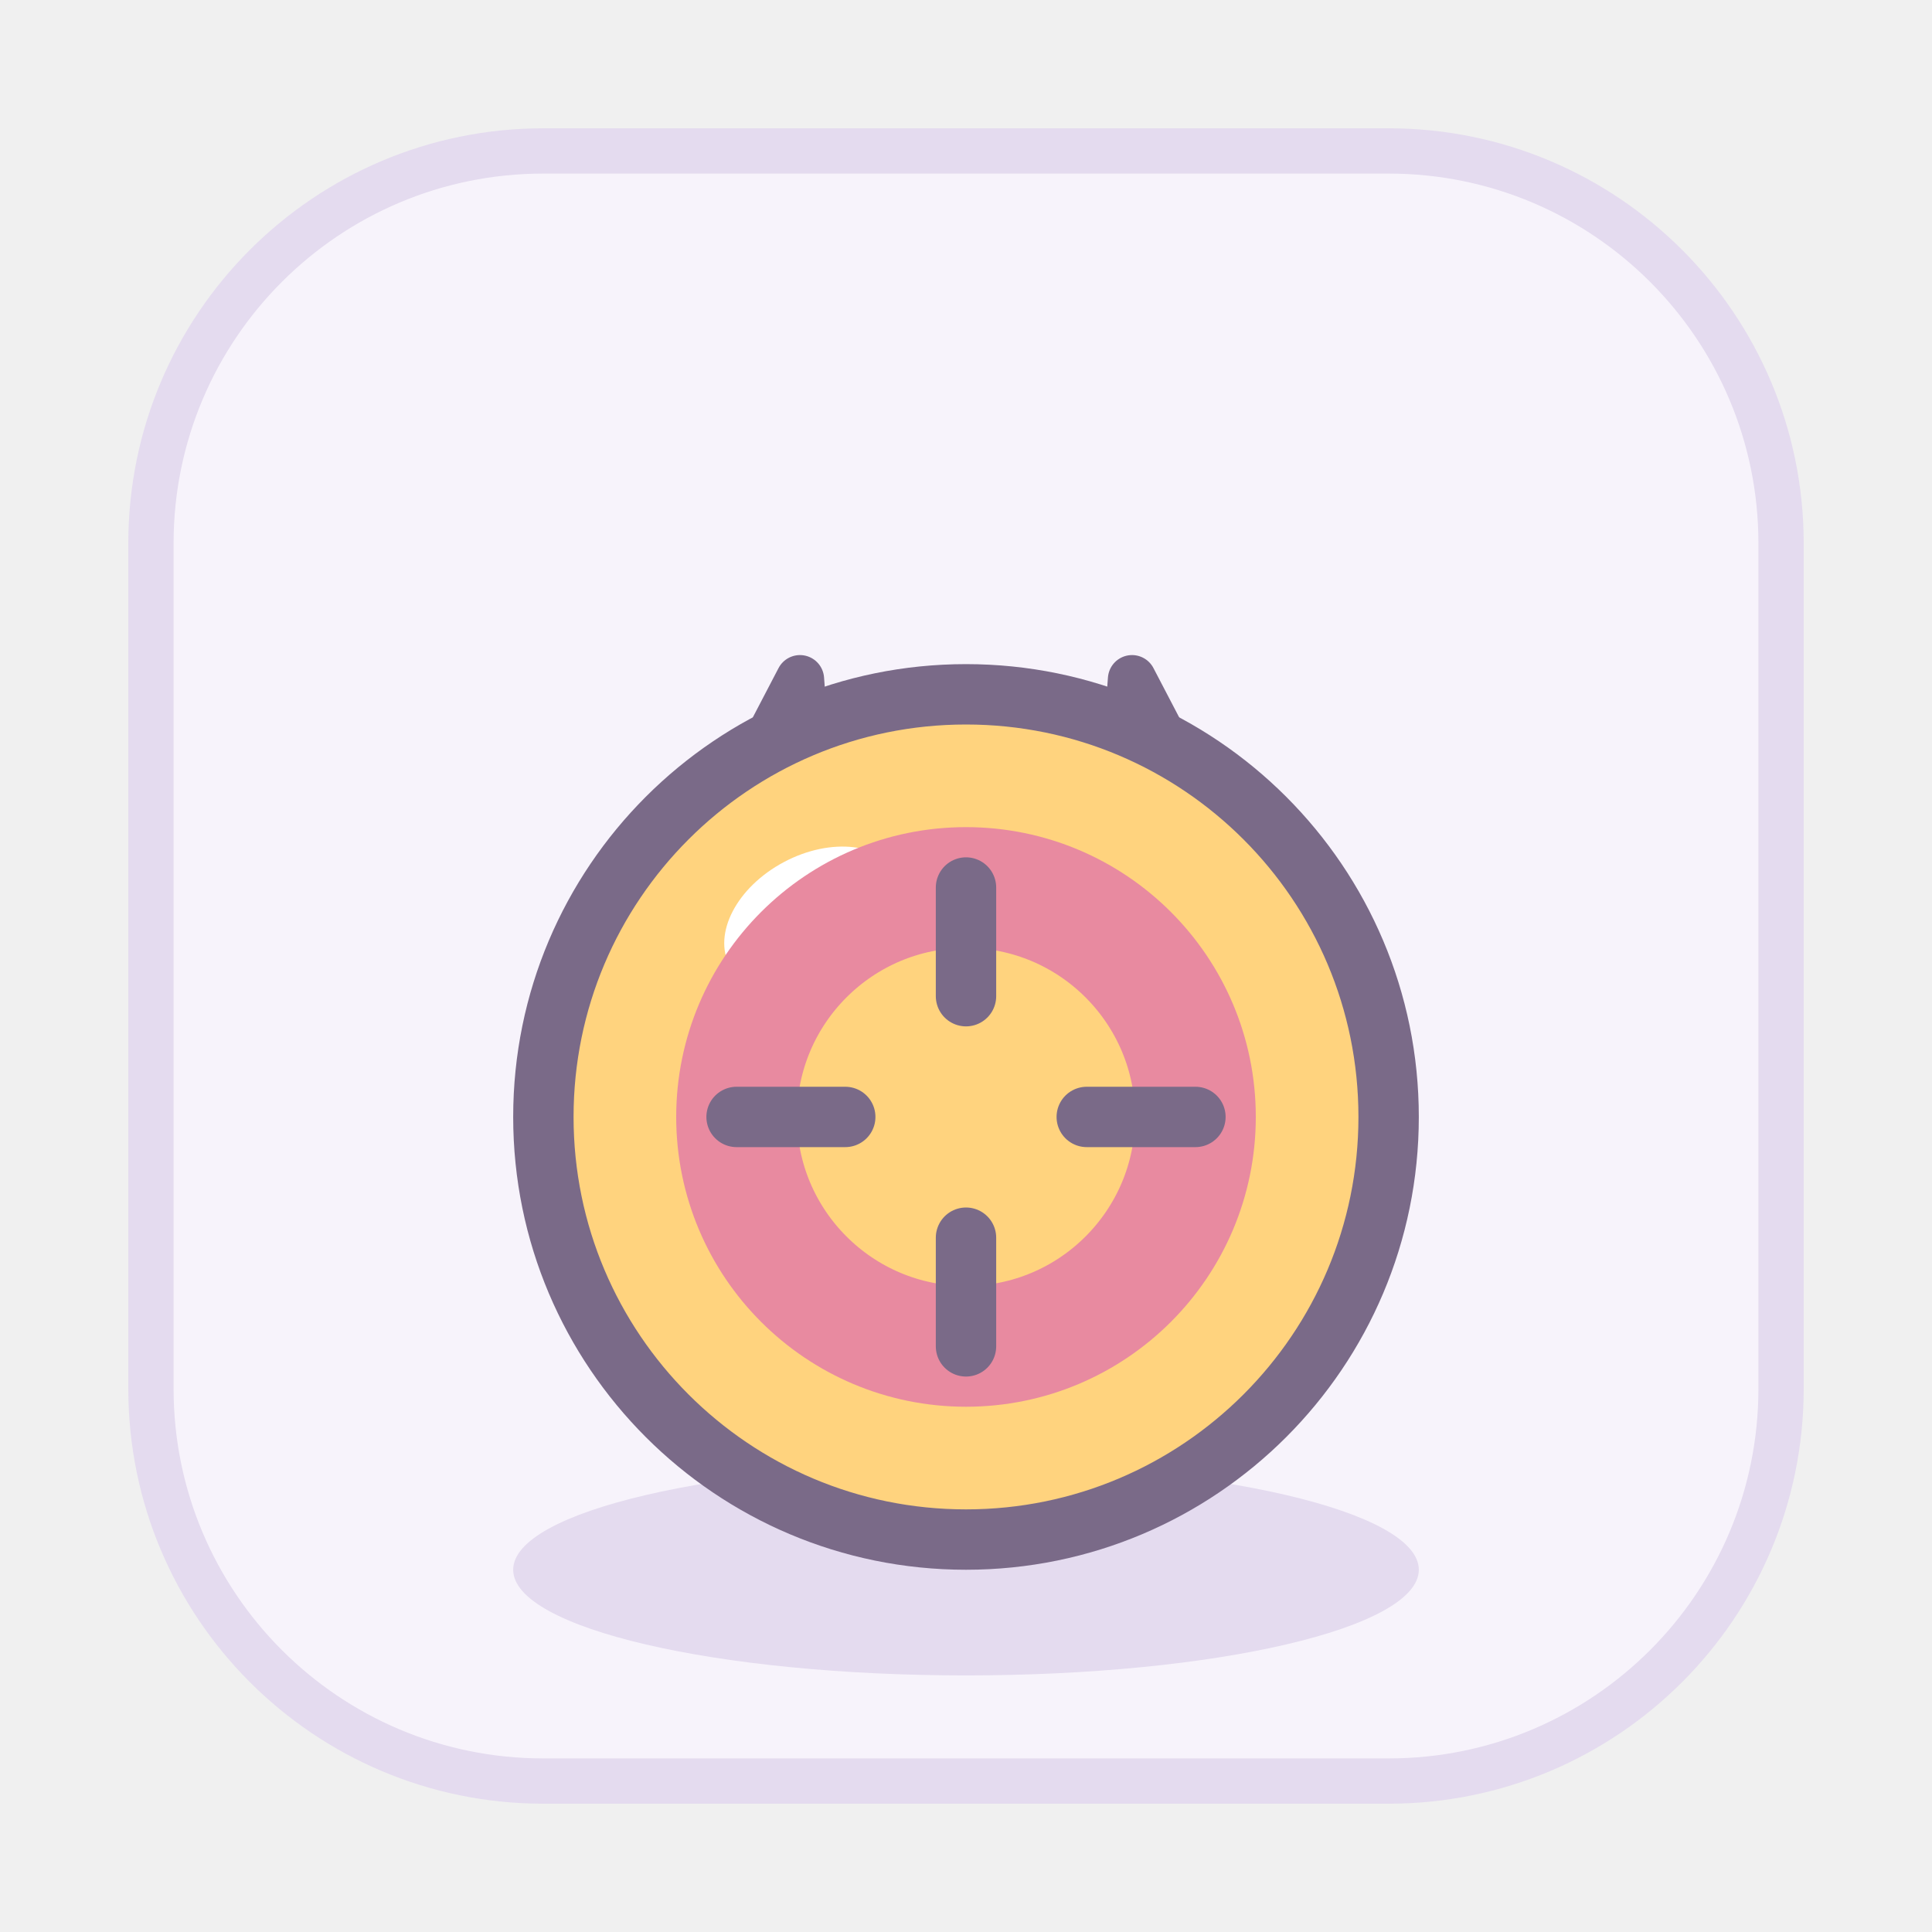
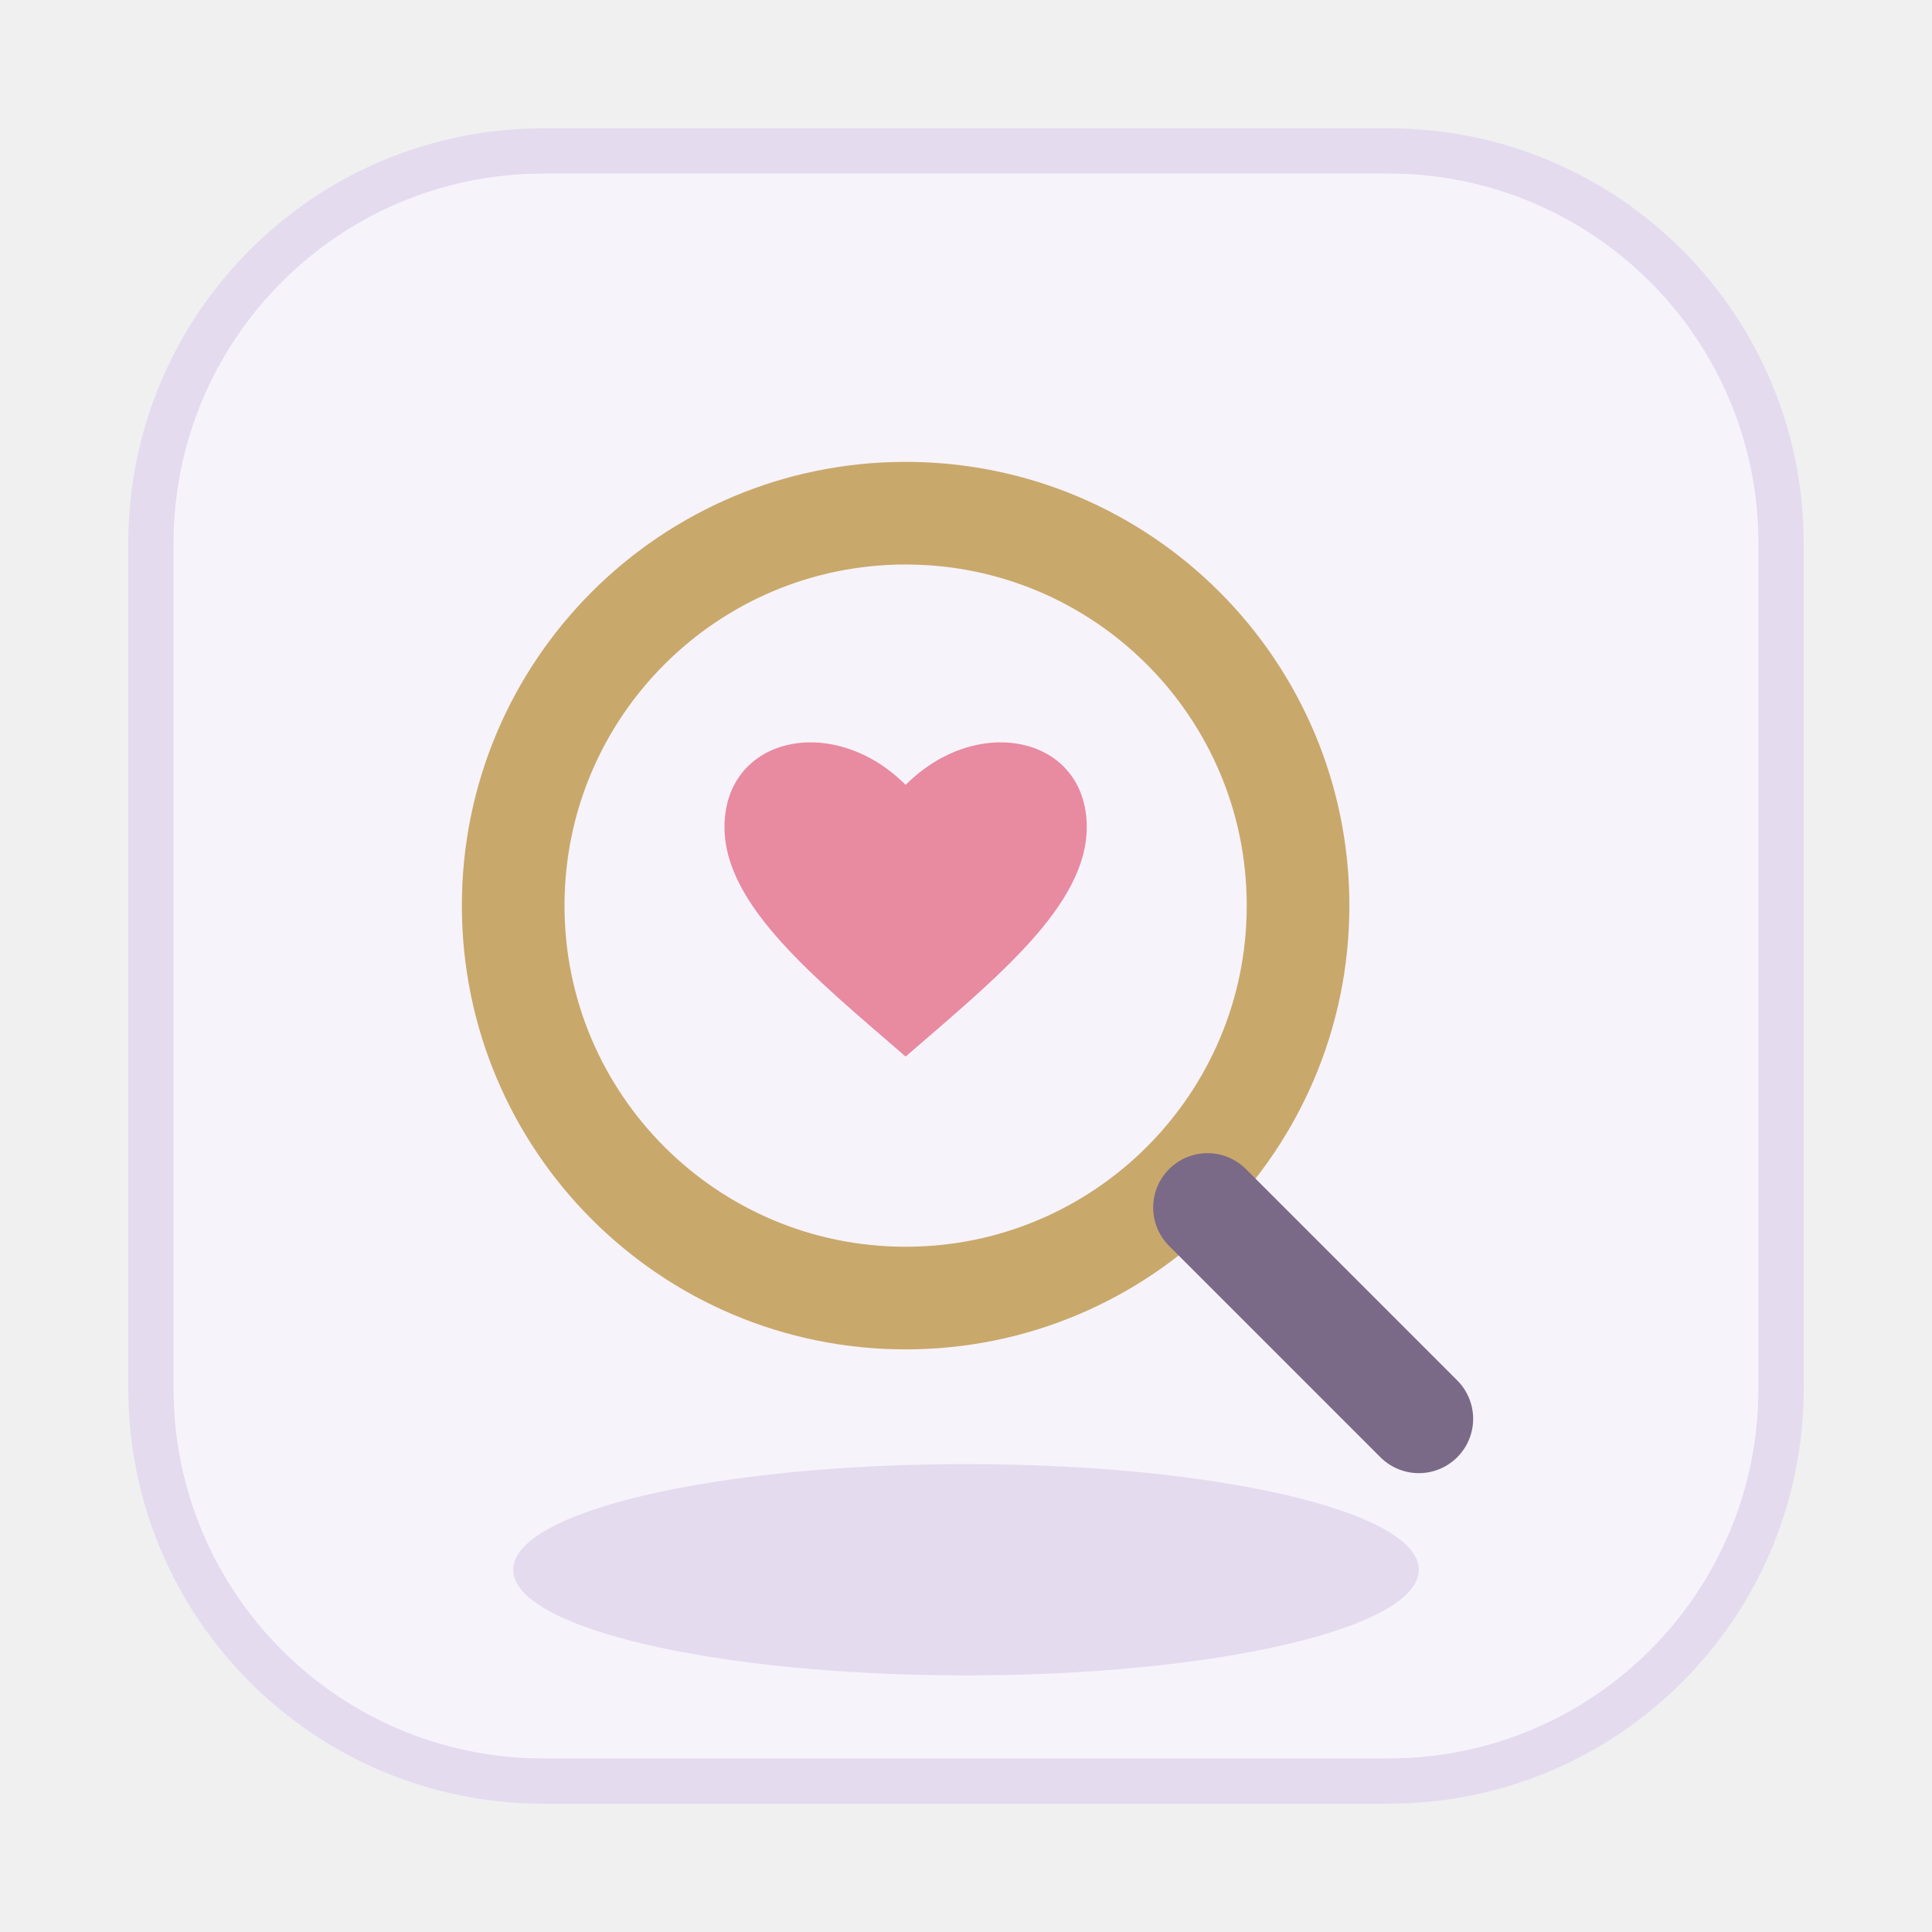
<svg xmlns="http://www.w3.org/2000/svg" viewBox="0 0 64 64">
  <rect x="5" y="5" width="54" height="54" rx="13" fill="#F7F3FB" stroke="#E4DBEF" stroke-width="1.5" />
  <ellipse cx="32" cy="52" rx="15" ry="3.5" fill="#E4DBEF" />
-   <path d="M26.5 22.5 L20.5 34 L27.2 31.8 Z" fill="#E88AA0" stroke="#7A6A88" stroke-width="1.6" stroke-linejoin="round" />
-   <path d="M37.5 22.5 L43.5 34 L36.8 31.8 Z" fill="#C96E86" stroke="#7A6A88" stroke-width="1.6" stroke-linejoin="round" />
-   <circle cx="32" cy="37" r="14" fill="#FFD37E" stroke="#7A6A88" stroke-width="2" />
-   <ellipse cx="27" cy="30.5" rx="3.2" ry="2.2" fill="#FFFFFF" transform="rotate(-28 27 30.5)" />
-   <circle cx="32" cy="37" r="7.6" fill="none" stroke="#E88AA0" stroke-width="4" />
-   <path d="M32 29.4 V33 M32 41 V44.6 M24.4 37 H28 M36 37 H39.6" stroke="#7A6A88" stroke-width="2" stroke-linecap="round" />
+   <circle cx="30" cy="30" r="13" fill="none" stroke="#C9A86B" stroke-width="3.4" />
+   <path d="M40 40 L47 47" stroke="#7A6A88" stroke-width="3.6" stroke-linecap="round" />
+   <path d="M30 26 C27.6 23.6 24 24.4 24 27.4 C24 30 27 32.4 30 35 C33 32.4 36 30 36 27.4 C36 24.4 32.4 23.6 30 26 Z" fill="#E88AA0" />
</svg>
